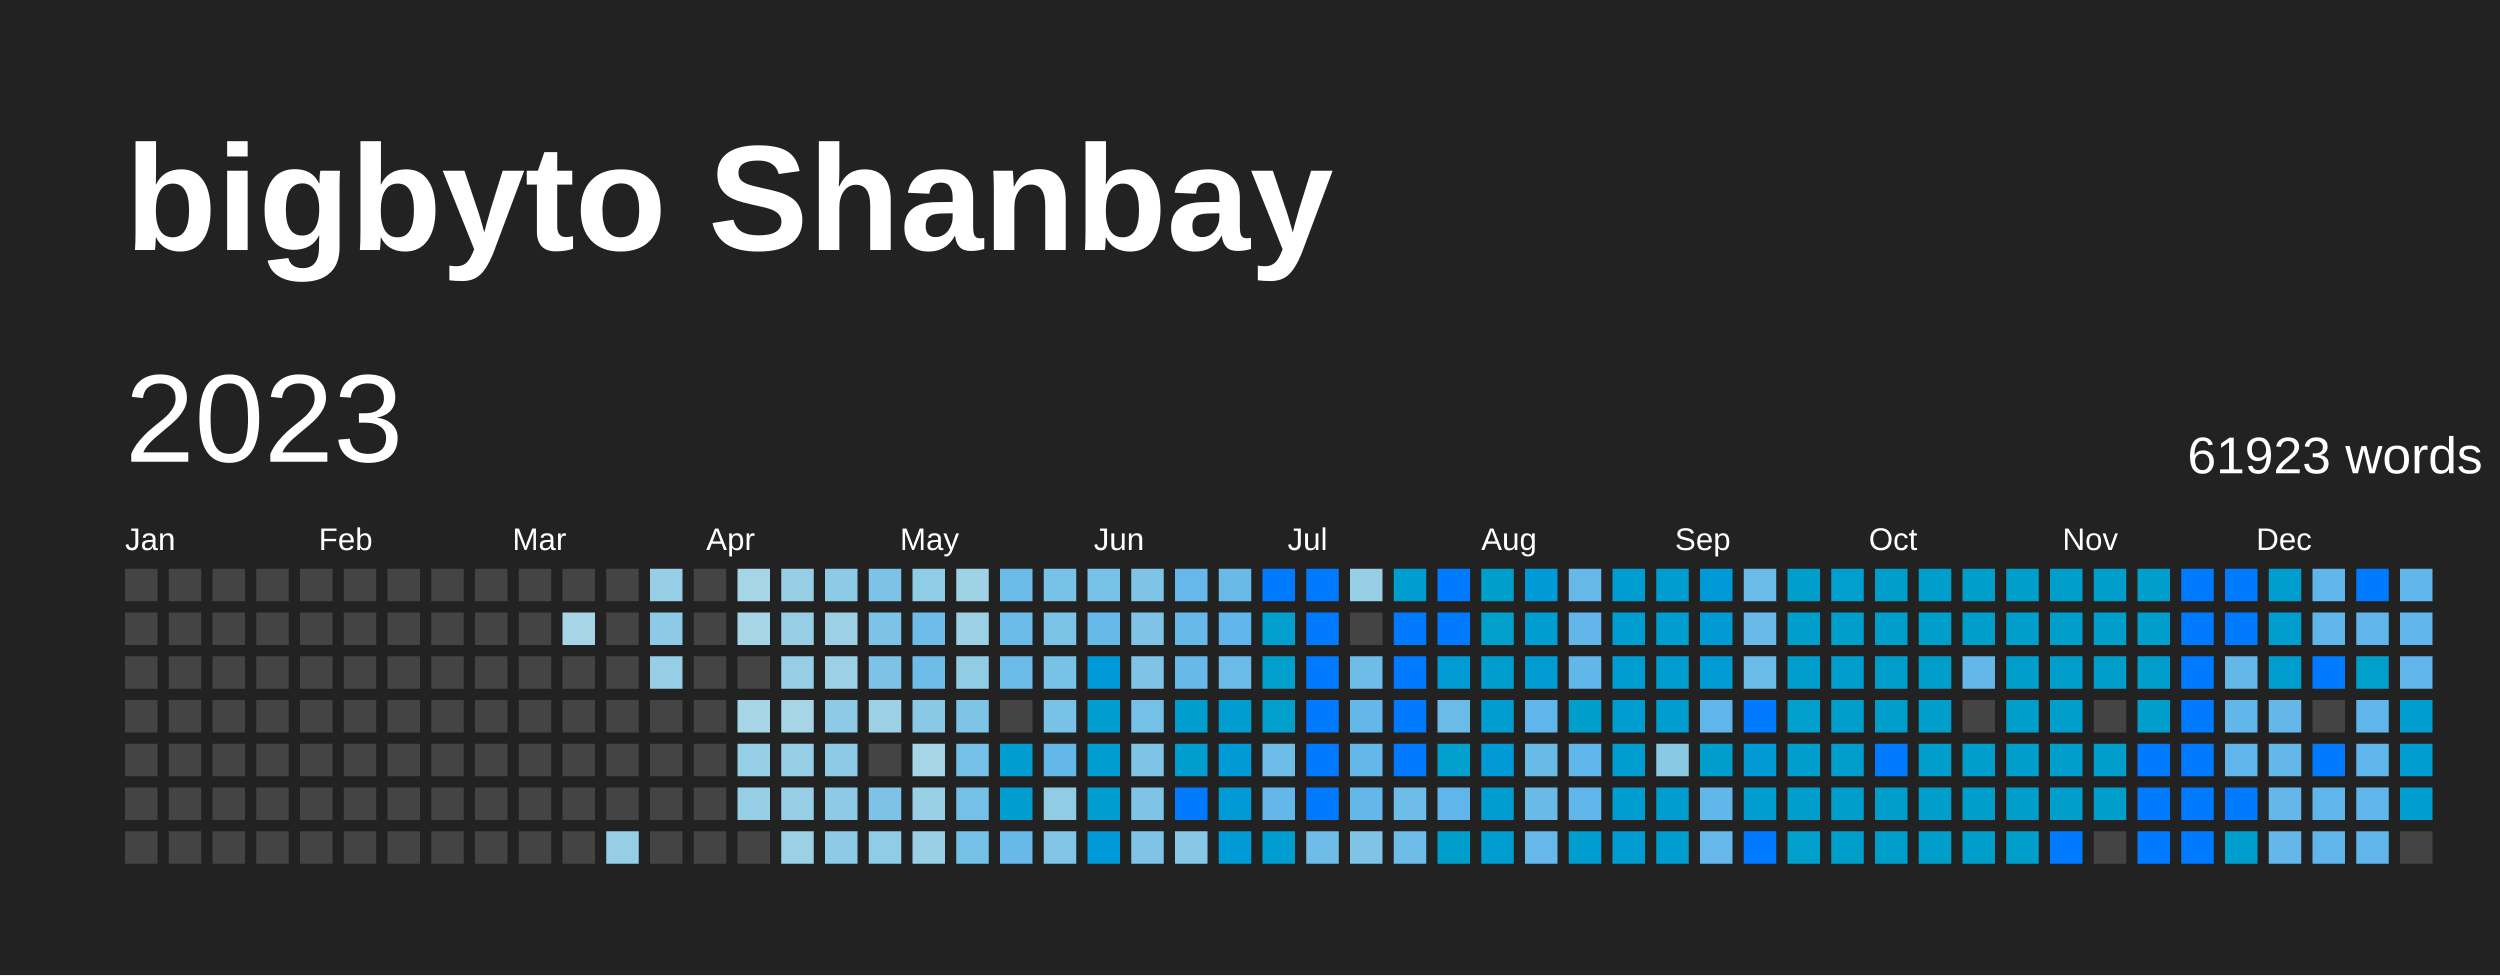
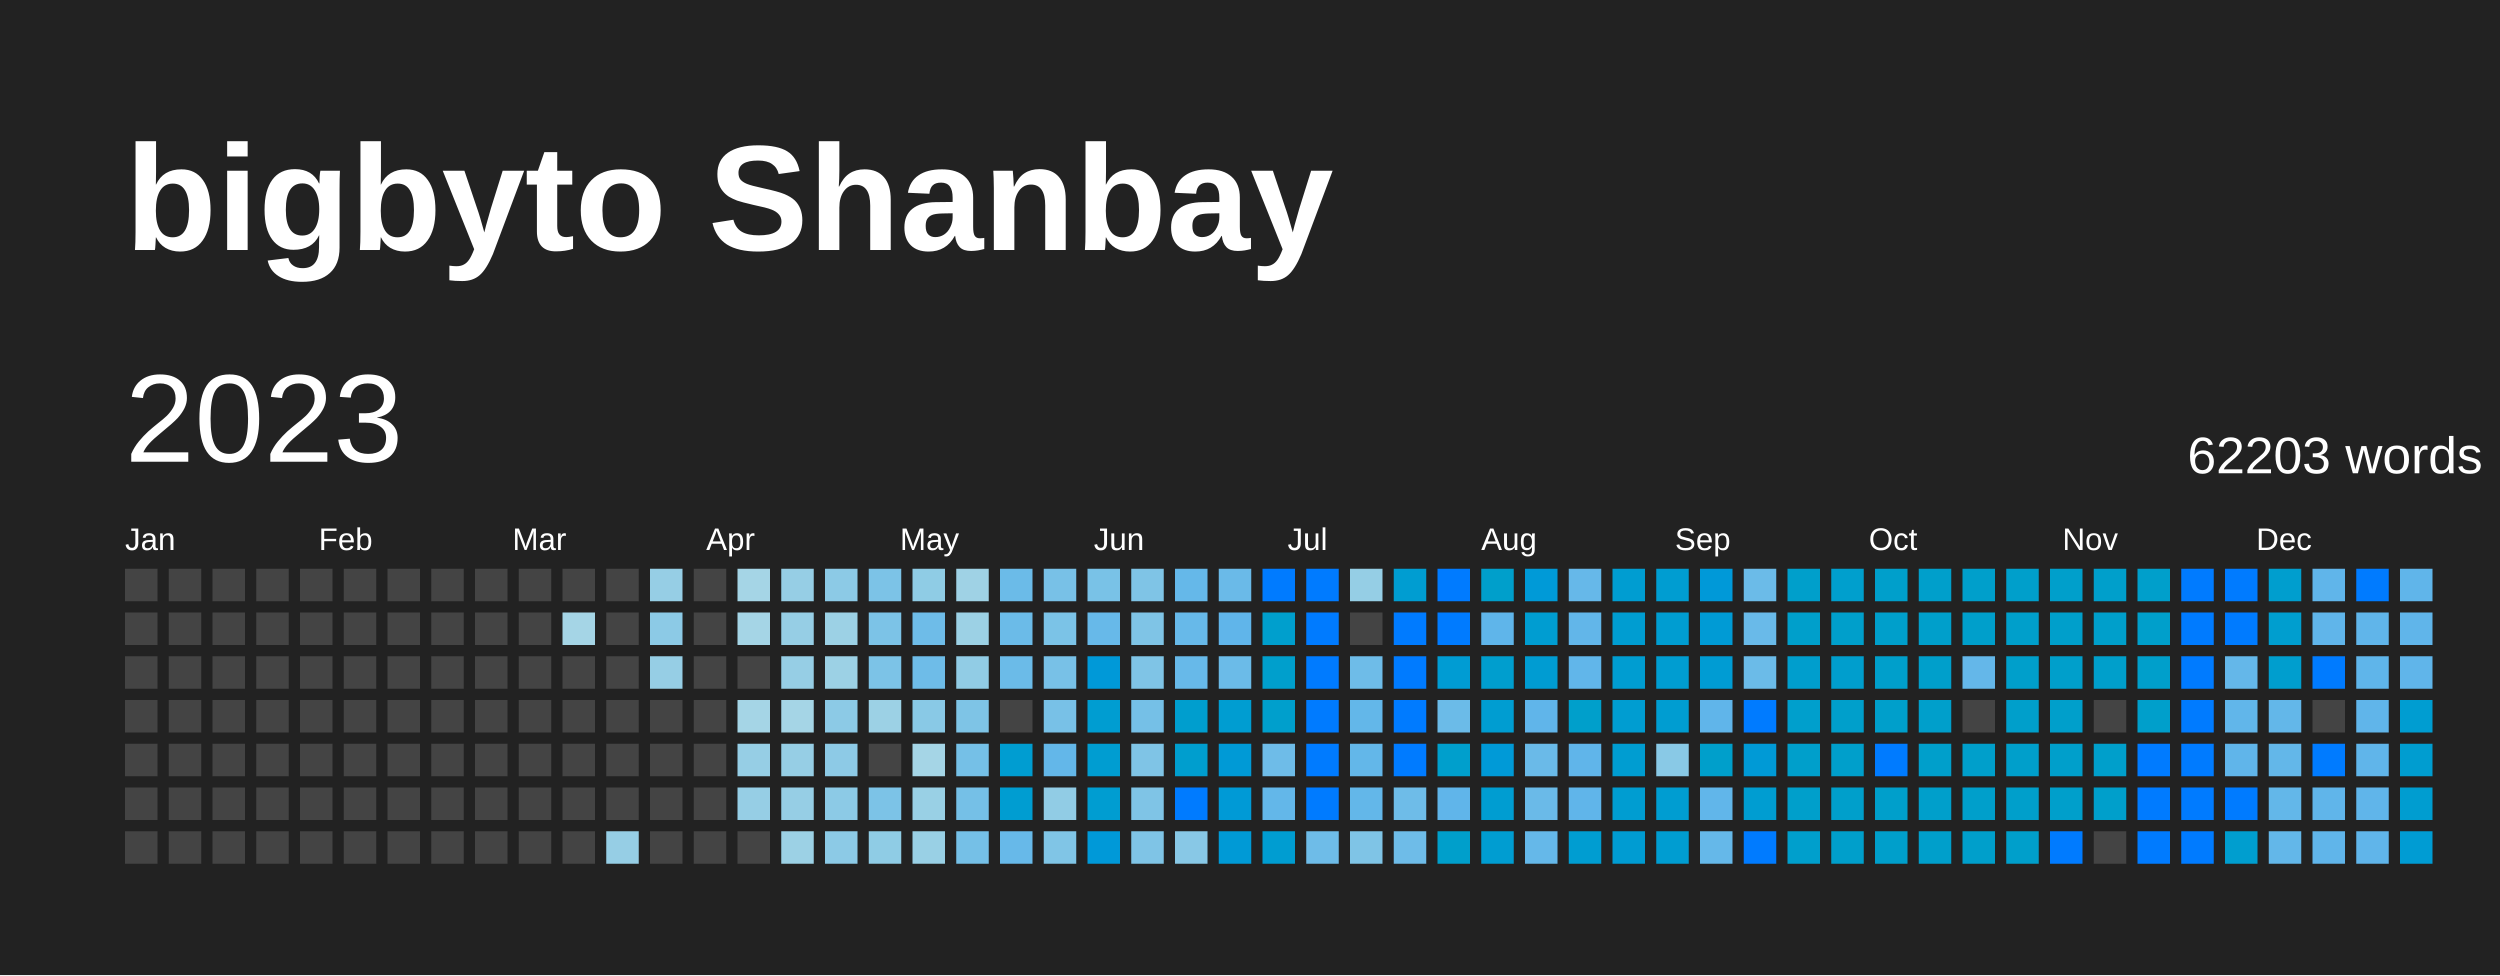
<svg xmlns="http://www.w3.org/2000/svg" baseProfile="full" height="78mm" version="1.1" viewBox="0,0,200,78" width="200mm">
  <defs />
  <rect fill="#222222" height="78" width="200" x="0" y="0" />
  <text fill="#FFFFFF" style="font-size:12px; font-family:Arial; font-weight:bold;" x="10" y="20">bigbyto Shanbay</text>
  <text dominant-baseline="hanging" fill="#FFFFFF" style="font-size:10.0px; font-family:Arial;" x="10" y="30">2023</text>
-   <text dominant-baseline="hanging" fill="#FFFFFF" style="font-size:4.125px; font-family:Arial;" x="175" y="35">61923 words</text>
+   <text dominant-baseline="hanging" fill="#FFFFFF" style="font-size:4.125px; font-family:Arial;" x="175" y="35">62203 words</text>
  <text fill="#FFFFFF" style="font-size:2.5px; font-family:Arial" x="10.0" y="44">Jan</text>
  <text fill="#FFFFFF" style="font-size:2.5px; font-family:Arial" x="25.5" y="44">Feb</text>
  <text fill="#FFFFFF" style="font-size:2.5px; font-family:Arial" x="41.0" y="44">Mar</text>
  <text fill="#FFFFFF" style="font-size:2.5px; font-family:Arial" x="56.5" y="44">Apr</text>
  <text fill="#FFFFFF" style="font-size:2.5px; font-family:Arial" x="72.0" y="44">May</text>
  <text fill="#FFFFFF" style="font-size:2.5px; font-family:Arial" x="87.5" y="44">Jun</text>
  <text fill="#FFFFFF" style="font-size:2.5px; font-family:Arial" x="103.0" y="44">Jul</text>
  <text fill="#FFFFFF" style="font-size:2.5px; font-family:Arial" x="118.5" y="44">Aug</text>
  <text fill="#FFFFFF" style="font-size:2.5px; font-family:Arial" x="134.0" y="44">Sep</text>
  <text fill="#FFFFFF" style="font-size:2.5px; font-family:Arial" x="149.5" y="44">Oct</text>
  <text fill="#FFFFFF" style="font-size:2.5px; font-family:Arial" x="165.0" y="44">Nov</text>
  <text fill="#FFFFFF" style="font-size:2.5px; font-family:Arial" x="180.5" y="44">Dec</text>
  <rect fill="#444444" height="2.6" width="2.6" x="10.0" y="45.5" />
  <rect fill="#444444" height="2.6" width="2.6" x="10.0" y="49.0" />
  <rect fill="#444444" height="2.6" width="2.6" x="10.0" y="52.5" />
  <rect fill="#444444" height="2.6" width="2.6" x="10.0" y="56.0" />
  <rect fill="#444444" height="2.6" width="2.6" x="10.0" y="59.5" />
  <rect fill="#444444" height="2.6" width="2.6" x="10.0" y="63.0" />
  <rect fill="#444444" height="2.6" width="2.6" x="10.0" y="66.5" />
  <rect fill="#444444" height="2.6" width="2.6" x="13.5" y="45.5" />
  <rect fill="#444444" height="2.6" width="2.6" x="13.5" y="49.0" />
  <rect fill="#444444" height="2.6" width="2.6" x="13.5" y="52.5" />
  <rect fill="#444444" height="2.6" width="2.6" x="13.5" y="56.0" />
  <rect fill="#444444" height="2.6" width="2.6" x="13.5" y="59.5" />
  <rect fill="#444444" height="2.6" width="2.6" x="13.5" y="63.0" />
  <rect fill="#444444" height="2.6" width="2.6" x="13.5" y="66.5" />
  <rect fill="#444444" height="2.6" width="2.6" x="17.0" y="45.5" />
  <rect fill="#444444" height="2.6" width="2.6" x="17.0" y="49.0" />
  <rect fill="#444444" height="2.6" width="2.6" x="17.0" y="52.5" />
  <rect fill="#444444" height="2.6" width="2.6" x="17.0" y="56.0" />
  <rect fill="#444444" height="2.6" width="2.6" x="17.0" y="59.5" />
  <rect fill="#444444" height="2.6" width="2.6" x="17.0" y="63.0" />
  <rect fill="#444444" height="2.6" width="2.6" x="17.0" y="66.5" />
  <rect fill="#444444" height="2.6" width="2.6" x="20.5" y="45.5" />
  <rect fill="#444444" height="2.6" width="2.6" x="20.5" y="49.0" />
  <rect fill="#444444" height="2.6" width="2.6" x="20.5" y="52.5" />
  <rect fill="#444444" height="2.6" width="2.6" x="20.5" y="56.0" />
  <rect fill="#444444" height="2.6" width="2.6" x="20.5" y="59.5" />
  <rect fill="#444444" height="2.6" width="2.6" x="20.5" y="63.0" />
  <rect fill="#444444" height="2.6" width="2.6" x="20.5" y="66.5" />
  <rect fill="#444444" height="2.6" width="2.6" x="24.0" y="45.5" />
  <rect fill="#444444" height="2.6" width="2.6" x="24.0" y="49.0" />
  <rect fill="#444444" height="2.6" width="2.6" x="24.0" y="52.5" />
  <rect fill="#444444" height="2.6" width="2.6" x="24.0" y="56.0" />
  <rect fill="#444444" height="2.6" width="2.6" x="24.0" y="59.5" />
  <rect fill="#444444" height="2.6" width="2.6" x="24.0" y="63.0" />
  <rect fill="#444444" height="2.6" width="2.6" x="24.0" y="66.5" />
  <rect fill="#444444" height="2.6" width="2.6" x="27.5" y="45.5" />
  <rect fill="#444444" height="2.6" width="2.6" x="27.5" y="49.0" />
  <rect fill="#444444" height="2.6" width="2.6" x="27.5" y="52.5" />
  <rect fill="#444444" height="2.6" width="2.6" x="27.5" y="56.0" />
  <rect fill="#444444" height="2.6" width="2.6" x="27.5" y="59.5" />
  <rect fill="#444444" height="2.6" width="2.6" x="27.5" y="63.0" />
  <rect fill="#444444" height="2.6" width="2.6" x="27.5" y="66.5" />
  <rect fill="#444444" height="2.6" width="2.6" x="31.0" y="45.5" />
  <rect fill="#444444" height="2.6" width="2.6" x="31.0" y="49.0" />
  <rect fill="#444444" height="2.6" width="2.6" x="31.0" y="52.5" />
  <rect fill="#444444" height="2.6" width="2.6" x="31.0" y="56.0" />
  <rect fill="#444444" height="2.6" width="2.6" x="31.0" y="59.5" />
  <rect fill="#444444" height="2.6" width="2.6" x="31.0" y="63.0" />
  <rect fill="#444444" height="2.6" width="2.6" x="31.0" y="66.5" />
  <rect fill="#444444" height="2.6" width="2.6" x="34.5" y="45.5" />
  <rect fill="#444444" height="2.6" width="2.6" x="34.5" y="49.0" />
  <rect fill="#444444" height="2.6" width="2.6" x="34.5" y="52.5" />
  <rect fill="#444444" height="2.6" width="2.6" x="34.5" y="56.0" />
  <rect fill="#444444" height="2.6" width="2.6" x="34.5" y="59.5" />
  <rect fill="#444444" height="2.6" width="2.6" x="34.5" y="63.0" />
  <rect fill="#444444" height="2.6" width="2.6" x="34.5" y="66.5" />
  <rect fill="#444444" height="2.6" width="2.6" x="38.0" y="45.5" />
  <rect fill="#444444" height="2.6" width="2.6" x="38.0" y="49.0" />
  <rect fill="#444444" height="2.6" width="2.6" x="38.0" y="52.5" />
  <rect fill="#444444" height="2.6" width="2.6" x="38.0" y="56.0" />
  <rect fill="#444444" height="2.6" width="2.6" x="38.0" y="59.5" />
  <rect fill="#444444" height="2.6" width="2.6" x="38.0" y="63.0" />
  <rect fill="#444444" height="2.6" width="2.6" x="38.0" y="66.5" />
  <rect fill="#444444" height="2.6" width="2.6" x="41.5" y="45.5" />
  <rect fill="#444444" height="2.6" width="2.6" x="41.5" y="49.0" />
  <rect fill="#444444" height="2.6" width="2.6" x="41.5" y="52.5" />
  <rect fill="#444444" height="2.6" width="2.6" x="41.5" y="56.0" />
  <rect fill="#444444" height="2.6" width="2.6" x="41.5" y="59.5" />
  <rect fill="#444444" height="2.6" width="2.6" x="41.5" y="63.0" />
  <rect fill="#444444" height="2.6" width="2.6" x="41.5" y="66.5" />
  <rect fill="#444444" height="2.6" width="2.6" x="45.0" y="45.5" />
  <rect fill="#a5d5e6" height="2.6" width="2.6" x="45.0" y="49.0" />
  <rect fill="#444444" height="2.6" width="2.6" x="45.0" y="52.5" />
  <rect fill="#444444" height="2.6" width="2.6" x="45.0" y="56.0" />
  <rect fill="#444444" height="2.6" width="2.6" x="45.0" y="59.5" />
  <rect fill="#444444" height="2.6" width="2.6" x="45.0" y="63.0" />
  <rect fill="#444444" height="2.6" width="2.6" x="45.0" y="66.5" />
  <rect fill="#444444" height="2.6" width="2.6" x="48.5" y="45.5" />
  <rect fill="#444444" height="2.6" width="2.6" x="48.5" y="49.0" />
  <rect fill="#444444" height="2.6" width="2.6" x="48.5" y="52.5" />
  <rect fill="#444444" height="2.6" width="2.6" x="48.5" y="56.0" />
  <rect fill="#444444" height="2.6" width="2.6" x="48.5" y="59.5" />
  <rect fill="#444444" height="2.6" width="2.6" x="48.5" y="63.0" />
  <rect fill="#96cee5" height="2.6" width="2.6" x="48.5" y="66.5" />
  <rect fill="#96cee5" height="2.6" width="2.6" x="52.0" y="45.5" />
  <rect fill="#8ccae6" height="2.6" width="2.6" x="52.0" y="49.0" />
  <rect fill="#96cee5" height="2.6" width="2.6" x="52.0" y="52.5" />
  <rect fill="#444444" height="2.6" width="2.6" x="52.0" y="56.0" />
  <rect fill="#444444" height="2.6" width="2.6" x="52.0" y="59.5" />
  <rect fill="#444444" height="2.6" width="2.6" x="52.0" y="63.0" />
  <rect fill="#444444" height="2.6" width="2.6" x="52.0" y="66.5" />
  <rect fill="#444444" height="2.6" width="2.6" x="55.5" y="45.5" />
  <rect fill="#444444" height="2.6" width="2.6" x="55.5" y="49.0" />
  <rect fill="#444444" height="2.6" width="2.6" x="55.5" y="52.5" />
  <rect fill="#444444" height="2.6" width="2.6" x="55.5" y="56.0" />
  <rect fill="#444444" height="2.6" width="2.6" x="55.5" y="59.5" />
  <rect fill="#444444" height="2.6" width="2.6" x="55.5" y="63.0" />
  <rect fill="#444444" height="2.6" width="2.6" x="55.5" y="66.5" />
  <rect fill="#a5d5e6" height="2.6" width="2.6" x="59.0" y="45.5" />
  <rect fill="#a5d5e6" height="2.6" width="2.6" x="59.0" y="49.0" />
  <rect fill="#444444" height="2.6" width="2.6" x="59.0" y="52.5" />
  <rect fill="#a5d5e6" height="2.6" width="2.6" x="59.0" y="56.0" />
  <rect fill="#96cee5" height="2.6" width="2.6" x="59.0" y="59.5" />
  <rect fill="#96cee5" height="2.6" width="2.6" x="59.0" y="63.0" />
  <rect fill="#444444" height="2.6" width="2.6" x="59.0" y="66.5" />
  <rect fill="#96cee5" height="2.6" width="2.6" x="62.5" y="45.5" />
  <rect fill="#96cee5" height="2.6" width="2.6" x="62.5" y="49.0" />
  <rect fill="#96cee5" height="2.6" width="2.6" x="62.5" y="52.5" />
  <rect fill="#a5d5e6" height="2.6" width="2.6" x="62.5" y="56.0" />
  <rect fill="#96cee5" height="2.6" width="2.6" x="62.5" y="59.5" />
  <rect fill="#96cee5" height="2.6" width="2.6" x="62.5" y="63.0" />
  <rect fill="#9cd1e5" height="2.6" width="2.6" x="62.5" y="66.5" />
  <rect fill="#8ccae6" height="2.6" width="2.6" x="66.0" y="45.5" />
  <rect fill="#9cd1e5" height="2.6" width="2.6" x="66.0" y="49.0" />
  <rect fill="#9cd1e5" height="2.6" width="2.6" x="66.0" y="52.5" />
  <rect fill="#8ccae6" height="2.6" width="2.6" x="66.0" y="56.0" />
  <rect fill="#8dcae6" height="2.6" width="2.6" x="66.0" y="59.5" />
  <rect fill="#8ccae6" height="2.6" width="2.6" x="66.0" y="63.0" />
  <rect fill="#8ccae6" height="2.6" width="2.6" x="66.0" y="66.5" />
  <rect fill="#7cc3e7" height="2.6" width="2.6" x="69.5" y="45.5" />
  <rect fill="#7cc3e7" height="2.6" width="2.6" x="69.5" y="49.0" />
  <rect fill="#7cc3e7" height="2.6" width="2.6" x="69.5" y="52.5" />
  <rect fill="#9cd1e5" height="2.6" width="2.6" x="69.5" y="56.0" />
  <rect fill="#444444" height="2.6" width="2.6" x="69.5" y="59.5" />
  <rect fill="#7cc3e7" height="2.6" width="2.6" x="69.5" y="63.0" />
  <rect fill="#8fcce5" height="2.6" width="2.6" x="69.5" y="66.5" />
  <rect fill="#8fcce5" height="2.6" width="2.6" x="73.0" y="45.5" />
  <rect fill="#6ebce8" height="2.6" width="2.6" x="73.0" y="49.0" />
  <rect fill="#6ebce8" height="2.6" width="2.6" x="73.0" y="52.5" />
  <rect fill="#89c9e6" height="2.6" width="2.6" x="73.0" y="56.0" />
  <rect fill="#a5d5e6" height="2.6" width="2.6" x="73.0" y="59.5" />
  <rect fill="#99d0e5" height="2.6" width="2.6" x="73.0" y="63.0" />
  <rect fill="#99d0e5" height="2.6" width="2.6" x="73.0" y="66.5" />
  <rect fill="#9fd2e5" height="2.6" width="2.6" x="76.5" y="45.5" />
  <rect fill="#9cd1e5" height="2.6" width="2.6" x="76.5" y="49.0" />
  <rect fill="#91cce5" height="2.6" width="2.6" x="76.5" y="52.5" />
  <rect fill="#7ec4e6" height="2.6" width="2.6" x="76.5" y="56.0" />
  <rect fill="#75c0e7" height="2.6" width="2.6" x="76.5" y="59.5" />
  <rect fill="#75c0e7" height="2.6" width="2.6" x="76.5" y="63.0" />
  <rect fill="#75c0e7" height="2.6" width="2.6" x="76.5" y="66.5" />
  <rect fill="#6bbbe8" height="2.6" width="2.6" x="80.0" y="45.5" />
  <rect fill="#6bbbe8" height="2.6" width="2.6" x="80.0" y="49.0" />
  <rect fill="#6bbbe8" height="2.6" width="2.6" x="80.0" y="52.5" />
  <rect fill="#444444" height="2.6" width="2.6" x="80.0" y="56.0" />
  <rect fill="#009dd1" height="2.6" width="2.6" x="80.0" y="59.5" />
  <rect fill="#009dd1" height="2.6" width="2.6" x="80.0" y="63.0" />
  <rect fill="#67b9e9" height="2.6" width="2.6" x="80.0" y="66.5" />
  <rect fill="#78c1e7" height="2.6" width="2.6" x="83.5" y="45.5" />
  <rect fill="#7bc3e7" height="2.6" width="2.6" x="83.5" y="49.0" />
  <rect fill="#78c1e7" height="2.6" width="2.6" x="83.5" y="52.5" />
  <rect fill="#78c1e7" height="2.6" width="2.6" x="83.5" y="56.0" />
  <rect fill="#63b7e9" height="2.6" width="2.6" x="83.5" y="59.5" />
  <rect fill="#91cce5" height="2.6" width="2.6" x="83.5" y="63.0" />
  <rect fill="#80c5e6" height="2.6" width="2.6" x="83.5" y="66.5" />
  <rect fill="#79c2e7" height="2.6" width="2.6" x="87.0" y="45.5" />
  <rect fill="#67b9e9" height="2.6" width="2.6" x="87.0" y="49.0" />
  <rect fill="#0099d8" height="2.6" width="2.6" x="87.0" y="52.5" />
  <rect fill="#009dd1" height="2.6" width="2.6" x="87.0" y="56.0" />
  <rect fill="#009dd1" height="2.6" width="2.6" x="87.0" y="59.5" />
  <rect fill="#009dd1" height="2.6" width="2.6" x="87.0" y="63.0" />
  <rect fill="#0099d8" height="2.6" width="2.6" x="87.0" y="66.5" />
  <rect fill="#7fc4e6" height="2.6" width="2.6" x="90.5" y="45.5" />
  <rect fill="#7fc4e6" height="2.6" width="2.6" x="90.5" y="49.0" />
  <rect fill="#7fc4e6" height="2.6" width="2.6" x="90.5" y="52.5" />
  <rect fill="#75c0e7" height="2.6" width="2.6" x="90.5" y="56.0" />
  <rect fill="#7fc4e6" height="2.6" width="2.6" x="90.5" y="59.5" />
  <rect fill="#7fc4e6" height="2.6" width="2.6" x="90.5" y="63.0" />
  <rect fill="#7fc4e6" height="2.6" width="2.6" x="90.5" y="66.5" />
  <rect fill="#65b8e9" height="2.6" width="2.6" x="94.0" y="45.5" />
  <rect fill="#67b9e9" height="2.6" width="2.6" x="94.0" y="49.0" />
  <rect fill="#67b9e9" height="2.6" width="2.6" x="94.0" y="52.5" />
  <rect fill="#009ece" height="2.6" width="2.6" x="94.0" y="56.0" />
  <rect fill="#009ece" height="2.6" width="2.6" x="94.0" y="59.5" />
  <rect fill="#007BFF" height="2.6" width="2.6" x="94.0" y="63.0" />
  <rect fill="#88c8e6" height="2.6" width="2.6" x="94.0" y="66.5" />
  <rect fill="#6abae8" height="2.6" width="2.6" x="97.5" y="45.5" />
  <rect fill="#60b5ea" height="2.6" width="2.6" x="97.5" y="49.0" />
  <rect fill="#6bbbe8" height="2.6" width="2.6" x="97.5" y="52.5" />
  <rect fill="#009dd1" height="2.6" width="2.6" x="97.5" y="56.0" />
  <rect fill="#009ad6" height="2.6" width="2.6" x="97.5" y="59.5" />
  <rect fill="#009ad6" height="2.6" width="2.6" x="97.5" y="63.0" />
  <rect fill="#009ad6" height="2.6" width="2.6" x="97.5" y="66.5" />
  <rect fill="#007BFF" height="2.6" width="2.6" x="101.0" y="45.5" />
  <rect fill="#009fcd" height="2.6" width="2.6" x="101.0" y="49.0" />
  <rect fill="#009fcc" height="2.6" width="2.6" x="101.0" y="52.5" />
  <rect fill="#009fcc" height="2.6" width="2.6" x="101.0" y="56.0" />
  <rect fill="#6ebce8" height="2.6" width="2.6" x="101.0" y="59.5" />
  <rect fill="#63b7e9" height="2.6" width="2.6" x="101.0" y="63.0" />
  <rect fill="#009dd1" height="2.6" width="2.6" x="101.0" y="66.5" />
  <rect fill="#007BFF" height="2.6" width="2.6" x="104.5" y="45.5" />
  <rect fill="#007BFF" height="2.6" width="2.6" x="104.5" y="49.0" />
  <rect fill="#007BFF" height="2.6" width="2.6" x="104.5" y="52.5" />
  <rect fill="#007BFF" height="2.6" width="2.6" x="104.5" y="56.0" />
  <rect fill="#007BFF" height="2.6" width="2.6" x="104.5" y="59.5" />
  <rect fill="#007BFF" height="2.6" width="2.6" x="104.5" y="63.0" />
  <rect fill="#6ebce8" height="2.6" width="2.6" x="104.5" y="66.5" />
  <rect fill="#95cee5" height="2.6" width="2.6" x="108.0" y="45.5" />
  <rect fill="#444444" height="2.6" width="2.6" x="108.0" y="49.0" />
  <rect fill="#6ebce8" height="2.6" width="2.6" x="108.0" y="52.5" />
  <rect fill="#63b7e9" height="2.6" width="2.6" x="108.0" y="56.0" />
  <rect fill="#63b7e9" height="2.6" width="2.6" x="108.0" y="59.5" />
  <rect fill="#63b7e9" height="2.6" width="2.6" x="108.0" y="63.0" />
  <rect fill="#7fc4e6" height="2.6" width="2.6" x="108.0" y="66.5" />
  <rect fill="#009dd1" height="2.6" width="2.6" x="111.5" y="45.5" />
  <rect fill="#007BFF" height="2.6" width="2.6" x="111.5" y="49.0" />
  <rect fill="#007BFF" height="2.6" width="2.6" x="111.5" y="52.5" />
  <rect fill="#007BFF" height="2.6" width="2.6" x="111.5" y="56.0" />
  <rect fill="#007BFF" height="2.6" width="2.6" x="111.5" y="59.5" />
  <rect fill="#6ebce8" height="2.6" width="2.6" x="111.5" y="63.0" />
  <rect fill="#6ebce8" height="2.6" width="2.6" x="111.5" y="66.5" />
  <rect fill="#007BFF" height="2.6" width="2.6" x="115.0" y="45.5" />
  <rect fill="#007BFF" height="2.6" width="2.6" x="115.0" y="49.0" />
  <rect fill="#009cd3" height="2.6" width="2.6" x="115.0" y="52.5" />
  <rect fill="#6bbbe8" height="2.6" width="2.6" x="115.0" y="56.0" />
  <rect fill="#009fcc" height="2.6" width="2.6" x="115.0" y="59.5" />
  <rect fill="#60b5ea" height="2.6" width="2.6" x="115.0" y="63.0" />
  <rect fill="#009fcb" height="2.6" width="2.6" x="115.0" y="66.5" />
  <rect fill="#009fcb" height="2.6" width="2.6" x="118.5" y="45.5" />
-   <rect fill="#00a0ca" height="2.6" width="2.6" x="118.5" y="49.0" />
+   <rect fill="#5fb5ea" height="2.6" width="2.6" x="118.5" y="49.0" />
  <rect fill="#009ece" height="2.6" width="2.6" x="118.5" y="52.5" />
  <rect fill="#009dd1" height="2.6" width="2.6" x="118.5" y="56.0" />
  <rect fill="#009ad7" height="2.6" width="2.6" x="118.5" y="59.5" />
  <rect fill="#009dd1" height="2.6" width="2.6" x="118.5" y="63.0" />
  <rect fill="#009dd1" height="2.6" width="2.6" x="118.5" y="66.5" />
  <rect fill="#009ad7" height="2.6" width="2.6" x="122.0" y="45.5" />
  <rect fill="#009dd1" height="2.6" width="2.6" x="122.0" y="49.0" />
  <rect fill="#009cd2" height="2.6" width="2.6" x="122.0" y="52.5" />
  <rect fill="#60b5ea" height="2.6" width="2.6" x="122.0" y="56.0" />
  <rect fill="#6abae8" height="2.6" width="2.6" x="122.0" y="59.5" />
  <rect fill="#6abae8" height="2.6" width="2.6" x="122.0" y="63.0" />
  <rect fill="#65b8e9" height="2.6" width="2.6" x="122.0" y="66.5" />
  <rect fill="#66b8e9" height="2.6" width="2.6" x="125.5" y="45.5" />
  <rect fill="#62b6e9" height="2.6" width="2.6" x="125.5" y="49.0" />
  <rect fill="#61b6ea" height="2.6" width="2.6" x="125.5" y="52.5" />
  <rect fill="#009fcb" height="2.6" width="2.6" x="125.5" y="56.0" />
  <rect fill="#60b5ea" height="2.6" width="2.6" x="125.5" y="59.5" />
  <rect fill="#60b5ea" height="2.6" width="2.6" x="125.5" y="63.0" />
  <rect fill="#009dd1" height="2.6" width="2.6" x="125.5" y="66.5" />
  <rect fill="#009dd1" height="2.6" width="2.6" x="129.0" y="45.5" />
  <rect fill="#009dd1" height="2.6" width="2.6" x="129.0" y="49.0" />
  <rect fill="#009dd1" height="2.6" width="2.6" x="129.0" y="52.5" />
  <rect fill="#009dd1" height="2.6" width="2.6" x="129.0" y="56.0" />
  <rect fill="#009dd1" height="2.6" width="2.6" x="129.0" y="59.5" />
  <rect fill="#009dd1" height="2.6" width="2.6" x="129.0" y="63.0" />
  <rect fill="#009cd2" height="2.6" width="2.6" x="129.0" y="66.5" />
  <rect fill="#009dd1" height="2.6" width="2.6" x="132.5" y="45.5" />
  <rect fill="#009dd1" height="2.6" width="2.6" x="132.5" y="49.0" />
  <rect fill="#009dd1" height="2.6" width="2.6" x="132.5" y="52.5" />
  <rect fill="#009dd1" height="2.6" width="2.6" x="132.5" y="56.0" />
  <rect fill="#89c9e6" height="2.6" width="2.6" x="132.5" y="59.5" />
  <rect fill="#009dd1" height="2.6" width="2.6" x="132.5" y="63.0" />
  <rect fill="#009dd1" height="2.6" width="2.6" x="132.5" y="66.5" />
  <rect fill="#0099d8" height="2.6" width="2.6" x="136.0" y="45.5" />
  <rect fill="#009bd5" height="2.6" width="2.6" x="136.0" y="49.0" />
  <rect fill="#009cd3" height="2.6" width="2.6" x="136.0" y="52.5" />
  <rect fill="#60b5ea" height="2.6" width="2.6" x="136.0" y="56.0" />
  <rect fill="#009fcb" height="2.6" width="2.6" x="136.0" y="59.5" />
  <rect fill="#61b6ea" height="2.6" width="2.6" x="136.0" y="63.0" />
  <rect fill="#65b8e9" height="2.6" width="2.6" x="136.0" y="66.5" />
  <rect fill="#6bbbe8" height="2.6" width="2.6" x="139.5" y="45.5" />
  <rect fill="#69bae9" height="2.6" width="2.6" x="139.5" y="49.0" />
  <rect fill="#6bbbe8" height="2.6" width="2.6" x="139.5" y="52.5" />
  <rect fill="#007BFF" height="2.6" width="2.6" x="139.5" y="56.0" />
  <rect fill="#009ad6" height="2.6" width="2.6" x="139.5" y="59.5" />
  <rect fill="#009dd1" height="2.6" width="2.6" x="139.5" y="63.0" />
  <rect fill="#007BFF" height="2.6" width="2.6" x="139.5" y="66.5" />
  <rect fill="#009fcb" height="2.6" width="2.6" x="143.0" y="45.5" />
  <rect fill="#009fcb" height="2.6" width="2.6" x="143.0" y="49.0" />
  <rect fill="#009ecd" height="2.6" width="2.6" x="143.0" y="52.5" />
  <rect fill="#009fcc" height="2.6" width="2.6" x="143.0" y="56.0" />
  <rect fill="#009fcb" height="2.6" width="2.6" x="143.0" y="59.5" />
  <rect fill="#009fcb" height="2.6" width="2.6" x="143.0" y="63.0" />
  <rect fill="#009fcc" height="2.6" width="2.6" x="143.0" y="66.5" />
  <rect fill="#009fcd" height="2.6" width="2.6" x="146.5" y="45.5" />
  <rect fill="#009fcb" height="2.6" width="2.6" x="146.5" y="49.0" />
  <rect fill="#009ecd" height="2.6" width="2.6" x="146.5" y="52.5" />
  <rect fill="#009fcb" height="2.6" width="2.6" x="146.5" y="56.0" />
  <rect fill="#009fcb" height="2.6" width="2.6" x="146.5" y="59.5" />
  <rect fill="#009fcb" height="2.6" width="2.6" x="146.5" y="63.0" />
  <rect fill="#009fcb" height="2.6" width="2.6" x="146.5" y="66.5" />
  <rect fill="#009fcb" height="2.6" width="2.6" x="150.0" y="45.5" />
  <rect fill="#009fcb" height="2.6" width="2.6" x="150.0" y="49.0" />
  <rect fill="#009fcb" height="2.6" width="2.6" x="150.0" y="52.5" />
  <rect fill="#009fcb" height="2.6" width="2.6" x="150.0" y="56.0" />
  <rect fill="#007BFF" height="2.6" width="2.6" x="150.0" y="59.5" />
  <rect fill="#009fcb" height="2.6" width="2.6" x="150.0" y="63.0" />
  <rect fill="#009fcb" height="2.6" width="2.6" x="150.0" y="66.5" />
  <rect fill="#009fcb" height="2.6" width="2.6" x="153.5" y="45.5" />
  <rect fill="#009fcb" height="2.6" width="2.6" x="153.5" y="49.0" />
  <rect fill="#009fcb" height="2.6" width="2.6" x="153.5" y="52.5" />
  <rect fill="#009fcb" height="2.6" width="2.6" x="153.5" y="56.0" />
  <rect fill="#009fcb" height="2.6" width="2.6" x="153.5" y="59.5" />
  <rect fill="#009fcb" height="2.6" width="2.6" x="153.5" y="63.0" />
  <rect fill="#009fcb" height="2.6" width="2.6" x="153.5" y="66.5" />
  <rect fill="#009fcb" height="2.6" width="2.6" x="157.0" y="45.5" />
  <rect fill="#009fcb" height="2.6" width="2.6" x="157.0" y="49.0" />
  <rect fill="#64b7e9" height="2.6" width="2.6" x="157.0" y="52.5" />
  <rect fill="#444444" height="2.6" width="2.6" x="157.0" y="56.0" />
  <rect fill="#009fcb" height="2.6" width="2.6" x="157.0" y="59.5" />
  <rect fill="#009fcb" height="2.6" width="2.6" x="157.0" y="63.0" />
  <rect fill="#009fcb" height="2.6" width="2.6" x="157.0" y="66.5" />
  <rect fill="#009fcb" height="2.6" width="2.6" x="160.5" y="45.5" />
  <rect fill="#009fcb" height="2.6" width="2.6" x="160.5" y="49.0" />
  <rect fill="#009fcb" height="2.6" width="2.6" x="160.5" y="52.5" />
  <rect fill="#009fcb" height="2.6" width="2.6" x="160.5" y="56.0" />
  <rect fill="#009fcb" height="2.6" width="2.6" x="160.5" y="59.5" />
  <rect fill="#009fcb" height="2.6" width="2.6" x="160.5" y="63.0" />
  <rect fill="#009fcb" height="2.6" width="2.6" x="160.5" y="66.5" />
  <rect fill="#009fcb" height="2.6" width="2.6" x="164.0" y="45.5" />
  <rect fill="#009fcb" height="2.6" width="2.6" x="164.0" y="49.0" />
  <rect fill="#009fcb" height="2.6" width="2.6" x="164.0" y="52.5" />
  <rect fill="#009fcb" height="2.6" width="2.6" x="164.0" y="56.0" />
  <rect fill="#009fcb" height="2.6" width="2.6" x="164.0" y="59.5" />
  <rect fill="#009fcb" height="2.6" width="2.6" x="164.0" y="63.0" />
  <rect fill="#007BFF" height="2.6" width="2.6" x="164.0" y="66.5" />
  <rect fill="#009fcb" height="2.6" width="2.6" x="167.5" y="45.5" />
  <rect fill="#009fcb" height="2.6" width="2.6" x="167.5" y="49.0" />
  <rect fill="#009fcb" height="2.6" width="2.6" x="167.5" y="52.5" />
  <rect fill="#444444" height="2.6" width="2.6" x="167.5" y="56.0" />
  <rect fill="#009fcb" height="2.6" width="2.6" x="167.5" y="59.5" />
  <rect fill="#009fcb" height="2.6" width="2.6" x="167.5" y="63.0" />
  <rect fill="#444444" height="2.6" width="2.6" x="167.5" y="66.5" />
  <rect fill="#009fcb" height="2.6" width="2.6" x="171.0" y="45.5" />
  <rect fill="#009fcb" height="2.6" width="2.6" x="171.0" y="49.0" />
  <rect fill="#009fcb" height="2.6" width="2.6" x="171.0" y="52.5" />
  <rect fill="#009fcb" height="2.6" width="2.6" x="171.0" y="56.0" />
  <rect fill="#007BFF" height="2.6" width="2.6" x="171.0" y="59.5" />
  <rect fill="#007BFF" height="2.6" width="2.6" x="171.0" y="63.0" />
  <rect fill="#007BFF" height="2.6" width="2.6" x="171.0" y="66.5" />
  <rect fill="#007BFF" height="2.6" width="2.6" x="174.5" y="45.5" />
  <rect fill="#007BFF" height="2.6" width="2.6" x="174.5" y="49.0" />
  <rect fill="#007BFF" height="2.6" width="2.6" x="174.5" y="52.5" />
  <rect fill="#007BFF" height="2.6" width="2.6" x="174.5" y="56.0" />
  <rect fill="#007BFF" height="2.6" width="2.6" x="174.5" y="59.5" />
  <rect fill="#007BFF" height="2.6" width="2.6" x="174.5" y="63.0" />
  <rect fill="#007BFF" height="2.6" width="2.6" x="174.5" y="66.5" />
  <rect fill="#007BFF" height="2.6" width="2.6" x="178.0" y="45.5" />
  <rect fill="#007BFF" height="2.6" width="2.6" x="178.0" y="49.0" />
  <rect fill="#64b7e9" height="2.6" width="2.6" x="178.0" y="52.5" />
  <rect fill="#61b6ea" height="2.6" width="2.6" x="178.0" y="56.0" />
  <rect fill="#60b5ea" height="2.6" width="2.6" x="178.0" y="59.5" />
  <rect fill="#007BFF" height="2.6" width="2.6" x="178.0" y="63.0" />
  <rect fill="#009ecf" height="2.6" width="2.6" x="178.0" y="66.5" />
  <rect fill="#009ece" height="2.6" width="2.6" x="181.5" y="45.5" />
  <rect fill="#009ecf" height="2.6" width="2.6" x="181.5" y="49.0" />
  <rect fill="#009ece" height="2.6" width="2.6" x="181.5" y="52.5" />
  <rect fill="#63b7e9" height="2.6" width="2.6" x="181.5" y="56.0" />
  <rect fill="#63b7e9" height="2.6" width="2.6" x="181.5" y="59.5" />
  <rect fill="#63b7e9" height="2.6" width="2.6" x="181.5" y="63.0" />
  <rect fill="#63b7e9" height="2.6" width="2.6" x="181.5" y="66.5" />
  <rect fill="#60b5ea" height="2.6" width="2.6" x="185.0" y="45.5" />
  <rect fill="#60b5ea" height="2.6" width="2.6" x="185.0" y="49.0" />
  <rect fill="#007BFF" height="2.6" width="2.6" x="185.0" y="52.5" />
  <rect fill="#444444" height="2.6" width="2.6" x="185.0" y="56.0" />
  <rect fill="#007BFF" height="2.6" width="2.6" x="185.0" y="59.5" />
  <rect fill="#60b5ea" height="2.6" width="2.6" x="185.0" y="63.0" />
  <rect fill="#60b5ea" height="2.6" width="2.6" x="185.0" y="66.5" />
  <rect fill="#007BFF" height="2.6" width="2.6" x="188.5" y="45.5" />
  <rect fill="#60b5ea" height="2.6" width="2.6" x="188.5" y="49.0" />
-   <rect fill="#00a0ca" height="2.6" width="2.6" x="188.5" y="52.5" />
+   <rect fill="#5fb5ea" height="2.6" width="2.6" x="188.5" y="52.5" />
  <rect fill="#60b5ea" height="2.6" width="2.6" x="188.5" y="56.0" />
  <rect fill="#60b5ea" height="2.6" width="2.6" x="188.5" y="59.5" />
  <rect fill="#60b5ea" height="2.6" width="2.6" x="188.5" y="63.0" />
  <rect fill="#60b5ea" height="2.6" width="2.6" x="188.5" y="66.5" />
  <rect fill="#60b5ea" height="2.6" width="2.6" x="192.0" y="45.5" />
  <rect fill="#60b5ea" height="2.6" width="2.6" x="192.0" y="49.0" />
  <rect fill="#60b5ea" height="2.6" width="2.6" x="192.0" y="52.5" />
  <rect fill="#009dd1" height="2.6" width="2.6" x="192.0" y="56.0" />
  <rect fill="#009dd0" height="2.6" width="2.6" x="192.0" y="59.5" />
  <rect fill="#009dd0" height="2.6" width="2.6" x="192.0" y="63.0" />
-   <rect fill="#444444" height="2.6" width="2.6" x="192.0" y="66.5" />
+   <rect fill="#009cd3" height="2.6" width="2.6" x="192.0" y="66.5" />
</svg>
